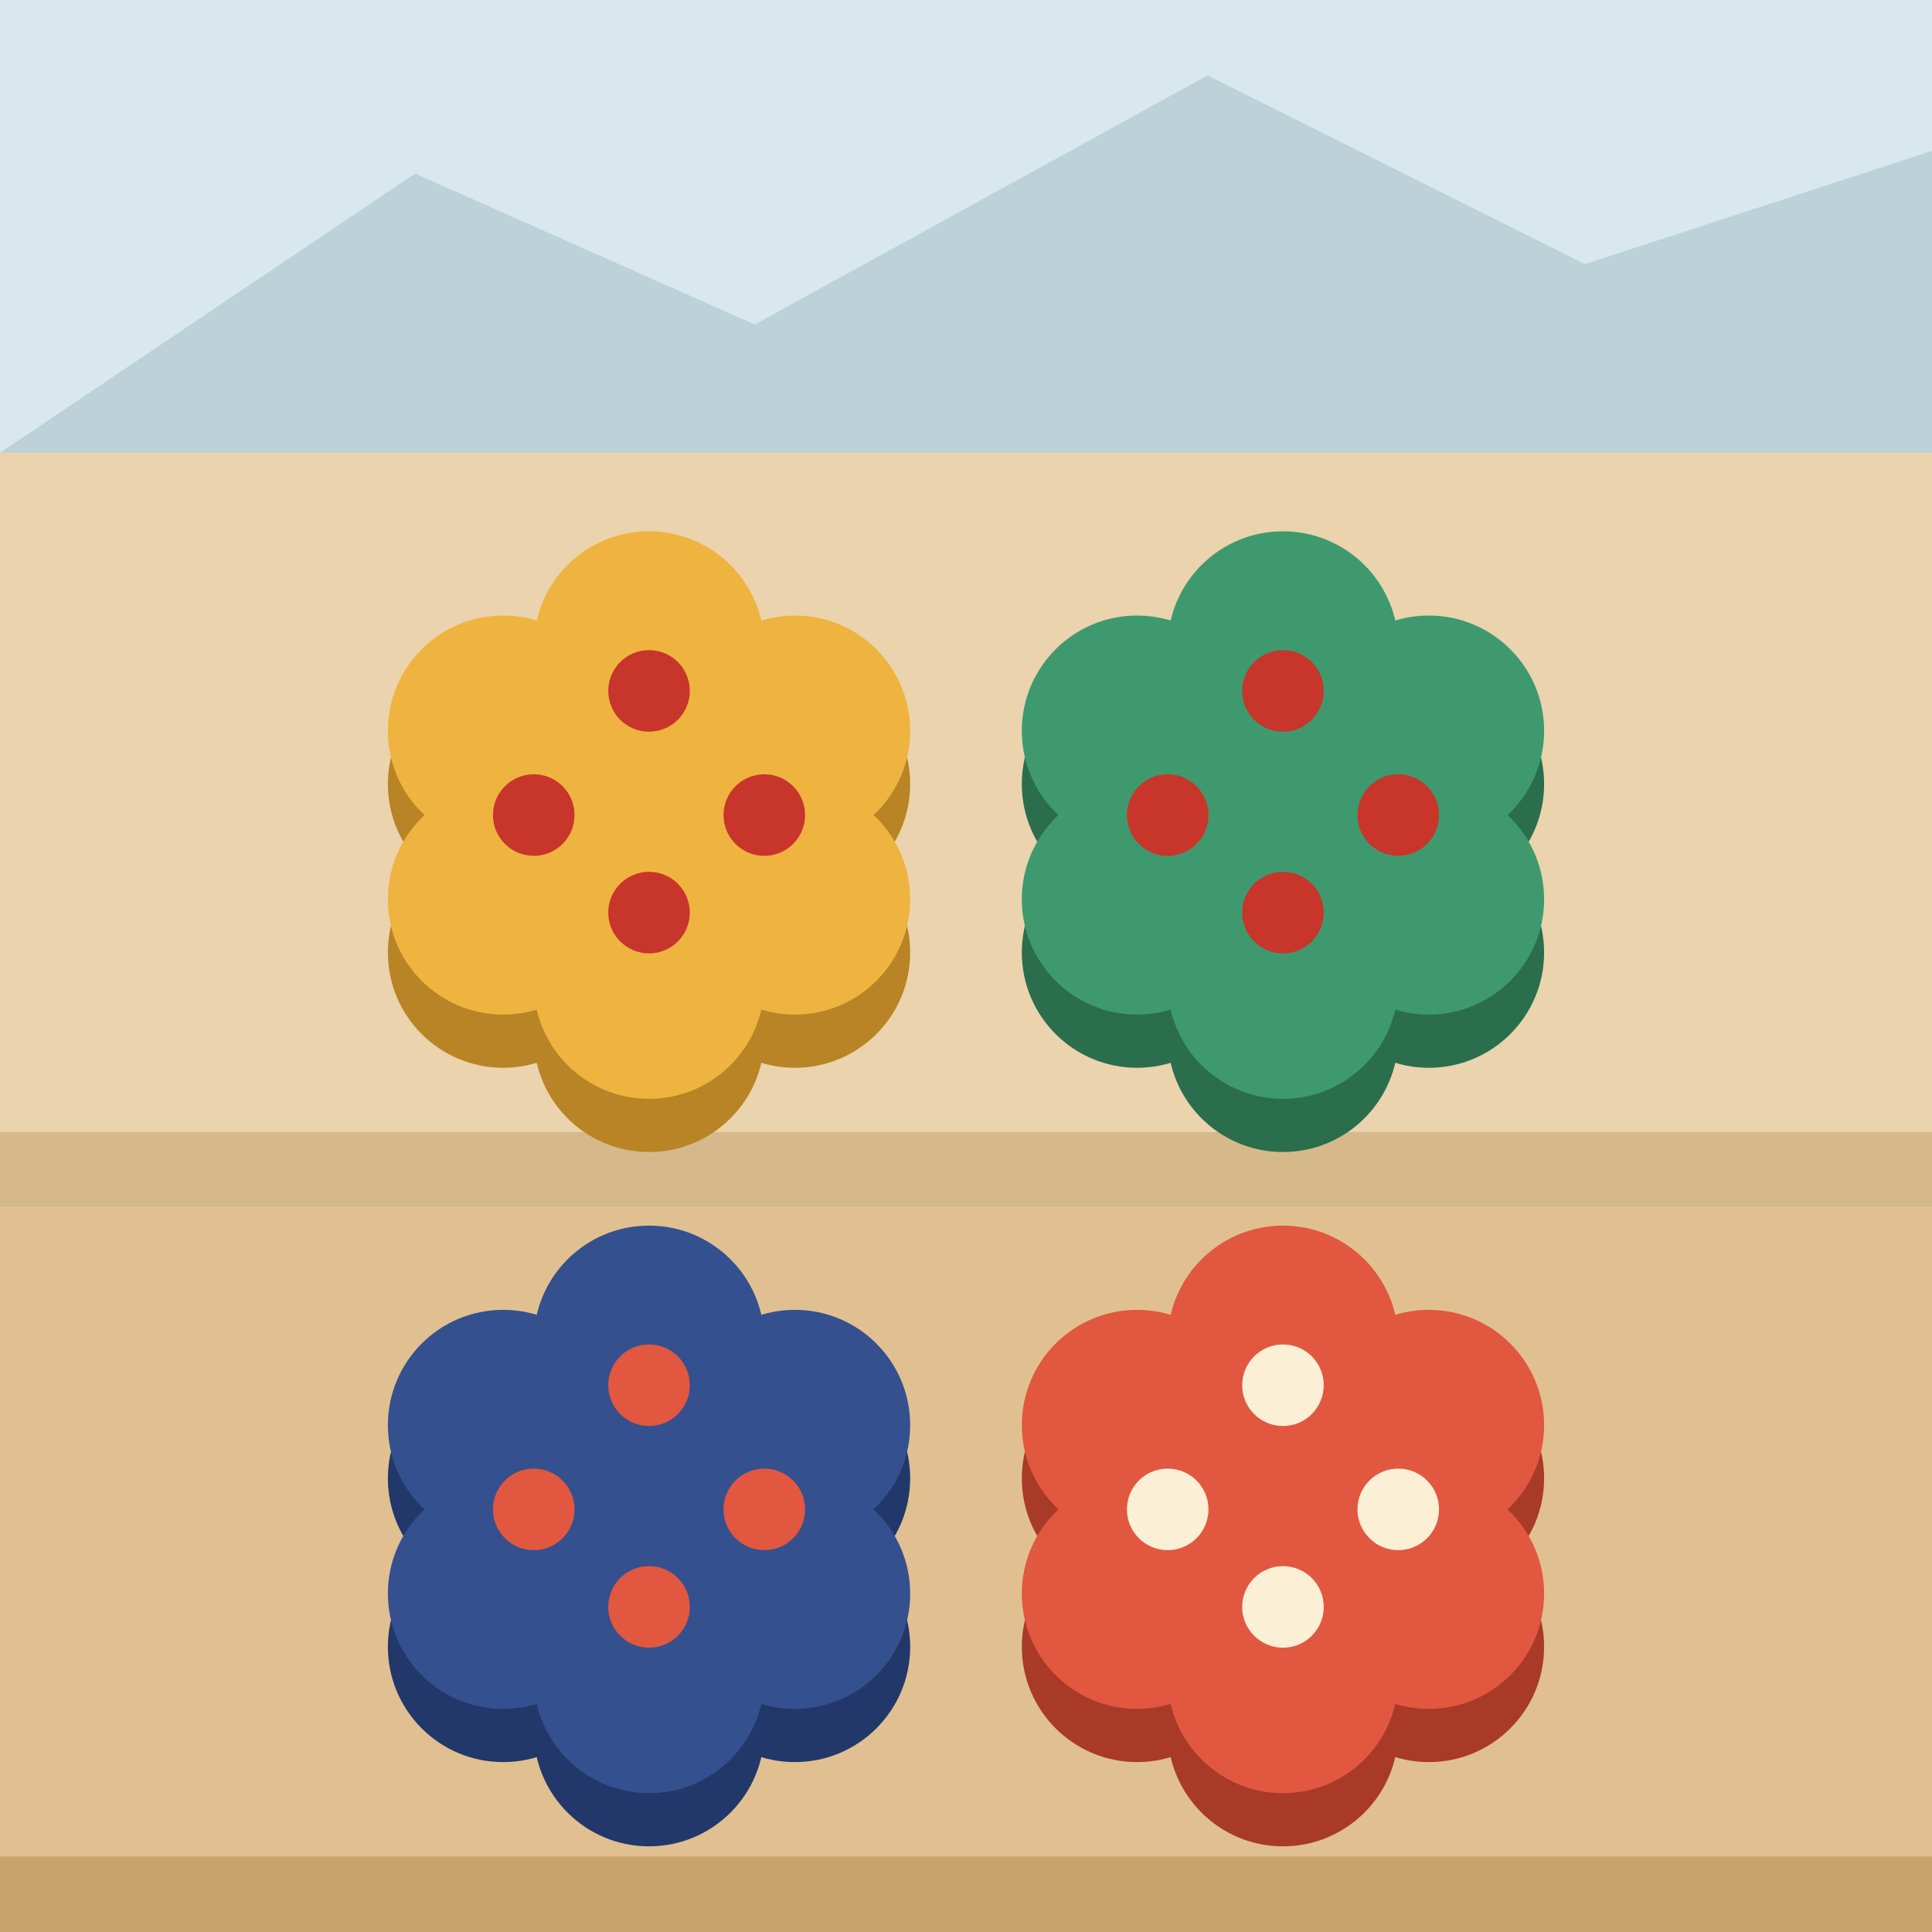
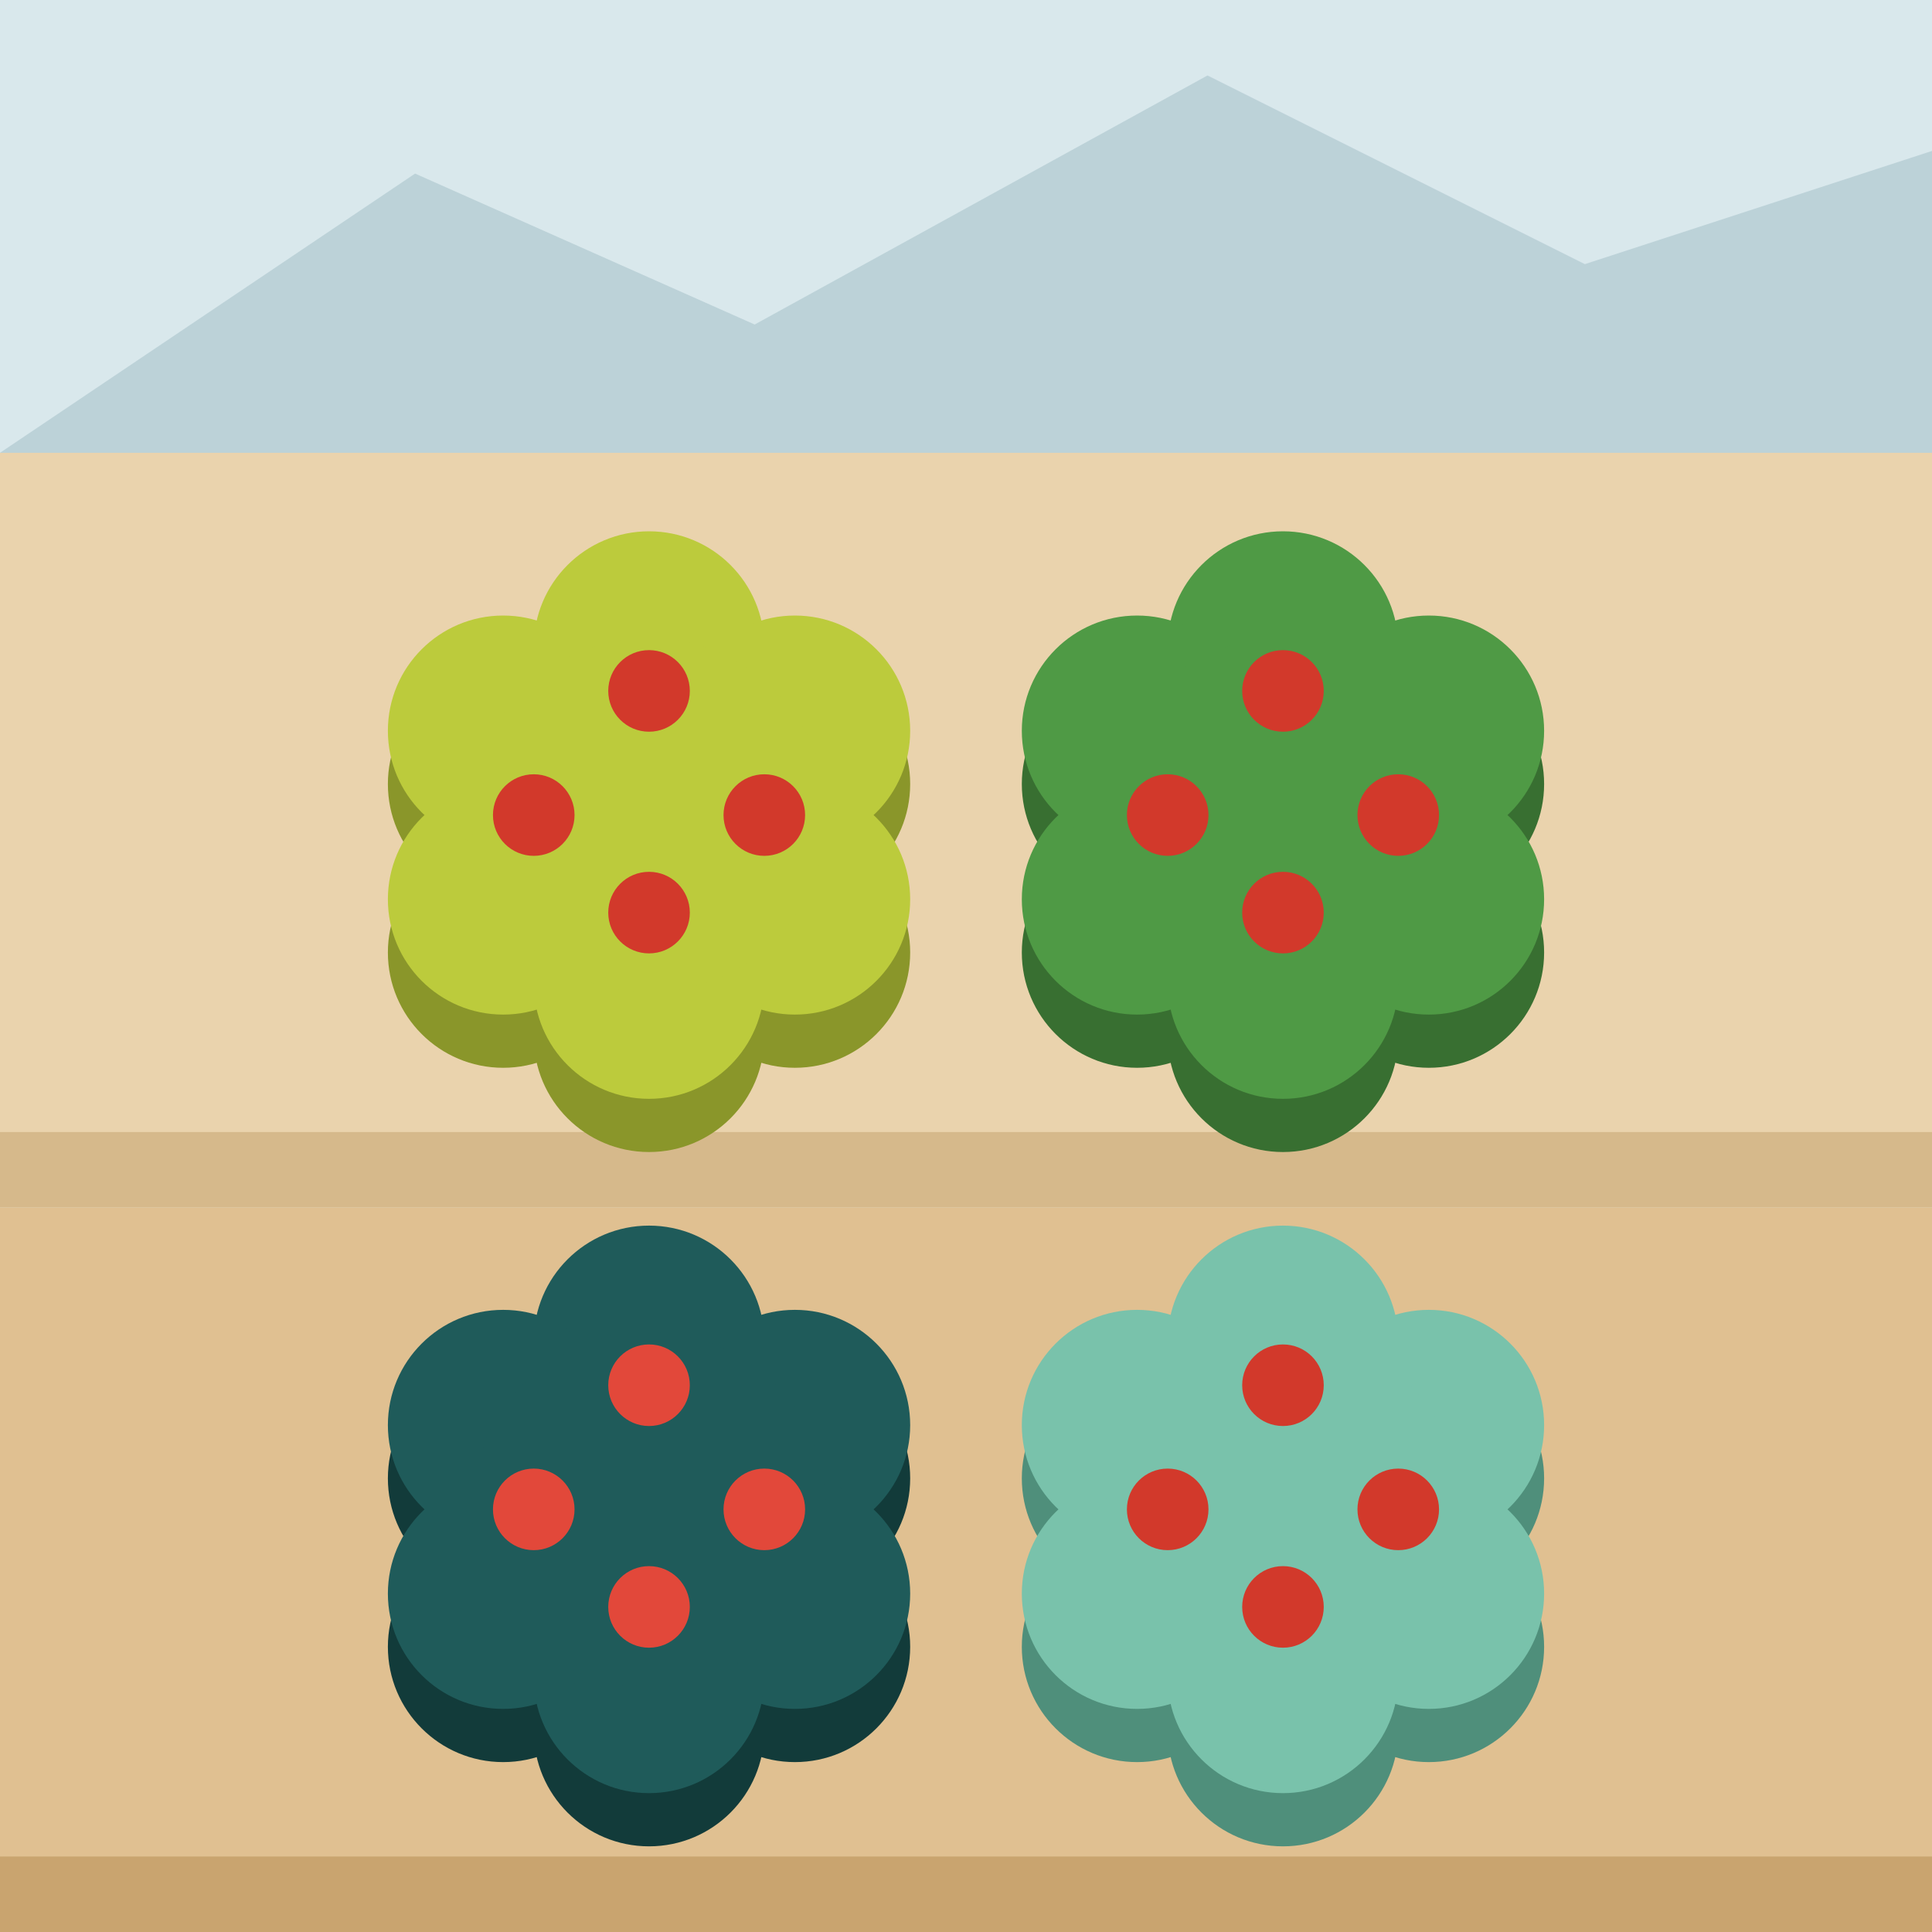
<svg xmlns="http://www.w3.org/2000/svg" xmlns:xlink="http://www.w3.org/1999/xlink" viewBox="0 0 512 512">
  <defs>
    <symbol id="bushY" viewBox="-50 -50 100 100" overflow="visible">
-       <g fill="#b98425" transform="translate(0 6)">
+       <g fill="#8a962a" transform="translate(0 6)">
        <circle cx="0.00" cy="-19.00" r="13" />
        <circle cx="16.45" cy="-9.50" r="13" />
        <circle cx="16.45" cy="9.50" r="13" />
        <circle cx="0.00" cy="19.00" r="13" />
        <circle cx="-16.45" cy="9.50" r="13" />
        <circle cx="-16.45" cy="-9.50" r="13" />
        <circle r="20" />
      </g>
-       <g fill="#efb43f" transform="translate(0 0)">
+       <g fill="#bccb3c" transform="translate(0 0)">
        <circle cx="0.00" cy="-19.00" r="13" />
        <circle cx="16.45" cy="-9.50" r="13" />
        <circle cx="16.45" cy="9.50" r="13" />
        <circle cx="0.00" cy="19.00" r="13" />
        <circle cx="-16.45" cy="9.50" r="13" />
        <circle cx="-16.45" cy="-9.50" r="13" />
        <circle r="20" />
      </g>
-       <circle cx="0" cy="-14" r="4.6" fill="#c8352a" />
-       <circle cx="-13" cy="0" r="4.6" fill="#c8352a" />
-       <circle cx="13" cy="0" r="4.6" fill="#c8352a" />
-       <circle cx="0" cy="11" r="4.6" fill="#c8352a" />
+       <circle cx="0" cy="-14" r="4.6" fill="#d2392b" />
+       <circle cx="-13" cy="0" r="4.6" fill="#d2392b" />
+       <circle cx="13" cy="0" r="4.6" fill="#d2392b" />
+       <circle cx="0" cy="11" r="4.6" fill="#d2392b" />
    </symbol>
    <symbol id="bushG" viewBox="-50 -50 100 100" overflow="visible">
-       <g fill="#2a6e4e" transform="translate(0 6)">
+       <g fill="#386f31" transform="translate(0 6)">
        <circle cx="0.00" cy="-19.00" r="13" />
        <circle cx="16.45" cy="-9.50" r="13" />
        <circle cx="16.45" cy="9.50" r="13" />
        <circle cx="0.00" cy="19.00" r="13" />
        <circle cx="-16.45" cy="9.50" r="13" />
        <circle cx="-16.45" cy="-9.50" r="13" />
        <circle r="20" />
      </g>
-       <g fill="#3e9a6e" transform="translate(0 0)">
+       <g fill="#4f9a45" transform="translate(0 0)">
        <circle cx="0.00" cy="-19.00" r="13" />
        <circle cx="16.45" cy="-9.50" r="13" />
        <circle cx="16.45" cy="9.50" r="13" />
        <circle cx="0.00" cy="19.00" r="13" />
        <circle cx="-16.45" cy="9.50" r="13" />
        <circle cx="-16.45" cy="-9.50" r="13" />
        <circle r="20" />
      </g>
-       <circle cx="0" cy="-14" r="4.6" fill="#c8352a" />
-       <circle cx="-13" cy="0" r="4.6" fill="#c8352a" />
-       <circle cx="13" cy="0" r="4.6" fill="#c8352a" />
-       <circle cx="0" cy="11" r="4.6" fill="#c8352a" />
+       <circle cx="0" cy="-14" r="4.6" fill="#d2392b" />
+       <circle cx="-13" cy="0" r="4.6" fill="#d2392b" />
+       <circle cx="13" cy="0" r="4.6" fill="#d2392b" />
+       <circle cx="0" cy="11" r="4.6" fill="#d2392b" />
    </symbol>
-     <symbol id="bushB" viewBox="-50 -50 100 100" overflow="visible">
-       <g fill="#22386a" transform="translate(0 6)">
+     <symbol id="bushR" viewBox="-50 -50 100 100" overflow="visible">
+       <g fill="#4f8f7b" transform="translate(0 6)">
        <circle cx="0.00" cy="-19.00" r="13" />
        <circle cx="16.45" cy="-9.50" r="13" />
        <circle cx="16.45" cy="9.50" r="13" />
        <circle cx="0.00" cy="19.00" r="13" />
        <circle cx="-16.45" cy="9.50" r="13" />
        <circle cx="-16.45" cy="-9.50" r="13" />
        <circle r="20" />
      </g>
-       <g fill="#34508f" transform="translate(0 0)">
+       <g fill="#79c2ab" transform="translate(0 0)">
        <circle cx="0.00" cy="-19.00" r="13" />
        <circle cx="16.45" cy="-9.50" r="13" />
        <circle cx="16.45" cy="9.50" r="13" />
        <circle cx="0.00" cy="19.00" r="13" />
        <circle cx="-16.45" cy="9.50" r="13" />
        <circle cx="-16.45" cy="-9.50" r="13" />
        <circle r="20" />
      </g>
-       <circle cx="0" cy="-14" r="4.6" fill="#e2573f" />
-       <circle cx="-13" cy="0" r="4.6" fill="#e2573f" />
-       <circle cx="13" cy="0" r="4.6" fill="#e2573f" />
-       <circle cx="0" cy="11" r="4.6" fill="#e2573f" />
+       <circle cx="0" cy="-14" r="4.6" fill="#d2392b" />
+       <circle cx="-13" cy="0" r="4.6" fill="#d2392b" />
+       <circle cx="13" cy="0" r="4.6" fill="#d2392b" />
+       <circle cx="0" cy="11" r="4.6" fill="#d2392b" />
    </symbol>
-     <symbol id="bushR" viewBox="-50 -50 100 100" overflow="visible">
-       <g fill="#a93a28" transform="translate(0 6)">
+     <symbol id="bushB" viewBox="-50 -50 100 100" overflow="visible">
+       <g fill="#123b3a" transform="translate(0 6)">
        <circle cx="0.00" cy="-19.00" r="13" />
        <circle cx="16.45" cy="-9.50" r="13" />
        <circle cx="16.45" cy="9.50" r="13" />
        <circle cx="0.00" cy="19.00" r="13" />
        <circle cx="-16.45" cy="9.50" r="13" />
        <circle cx="-16.45" cy="-9.50" r="13" />
        <circle r="20" />
      </g>
-       <g fill="#e2573f" transform="translate(0 0)">
+       <g fill="#1f5b5a" transform="translate(0 0)">
        <circle cx="0.00" cy="-19.00" r="13" />
        <circle cx="16.45" cy="-9.50" r="13" />
        <circle cx="16.45" cy="9.50" r="13" />
        <circle cx="0.00" cy="19.00" r="13" />
        <circle cx="-16.45" cy="9.50" r="13" />
        <circle cx="-16.45" cy="-9.50" r="13" />
        <circle r="20" />
      </g>
-       <circle cx="0" cy="-14" r="4.6" fill="#fbefd6" />
-       <circle cx="-13" cy="0" r="4.6" fill="#fbefd6" />
-       <circle cx="13" cy="0" r="4.6" fill="#fbefd6" />
-       <circle cx="0" cy="11" r="4.6" fill="#fbefd6" />
+       <circle cx="0" cy="-14" r="4.6" fill="#e2483a" />
+       <circle cx="-13" cy="0" r="4.6" fill="#e2483a" />
+       <circle cx="13" cy="0" r="4.6" fill="#e2483a" />
+       <circle cx="0" cy="11" r="4.6" fill="#e2483a" />
    </symbol>
    <symbol id="bushM" viewBox="-50 -50 100 100" overflow="visible">
      <g fill="#cfc6b6" transform="translate(0 6)">
        <circle cx="0.00" cy="-19.00" r="13" />
        <circle cx="16.45" cy="-9.50" r="13" />
        <circle cx="16.45" cy="9.50" r="13" />
        <circle cx="0.00" cy="19.00" r="13" />
        <circle cx="-16.45" cy="9.50" r="13" />
        <circle cx="-16.45" cy="-9.50" r="13" />
        <circle r="20" />
      </g>
      <g fill="#fbf8f2" transform="translate(0 0)">
        <circle cx="0.00" cy="-19.00" r="13" />
        <circle cx="16.45" cy="-9.50" r="13" />
        <circle cx="16.45" cy="9.50" r="13" />
        <circle cx="0.00" cy="19.00" r="13" />
        <circle cx="-16.45" cy="9.50" r="13" />
        <circle cx="-16.45" cy="-9.50" r="13" />
        <circle r="20" />
      </g>
      <path d="M-12 5 A12 12 0 1 1 9 9" fill="none" stroke="#3a3530" stroke-width="3.6" stroke-linecap="round" />
      <path d="M3 3 L12 12 L15 0 Z" fill="#3a3530" />
    </symbol>
  </defs>
  <rect width="512" height="512" fill="#d9e8ec" />
  <path d="M0 120 L110 46 L200 86 L320 20 L420 70 L512 40 L512 140 L0 140 Z" fill="#bcd2d8" />
  <rect y="120" width="512" height="200" fill="#ead3ad" />
  <rect y="300" width="512" height="20" fill="#d6b98b" />
  <rect y="320" width="512" height="192" fill="#e0c091" />
  <rect y="492" width="512" height="20" fill="#c9a46f" />
  <use xlink:href="#bushY" x="-50" y="-50" width="100" height="100" transform="translate(172 216) scale(2.35)" />
  <use xlink:href="#bushG" x="-50" y="-50" width="100" height="100" transform="translate(340 216) scale(2.35)" />
  <use xlink:href="#bushB" x="-50" y="-50" width="100" height="100" transform="translate(172 400) scale(2.35)" />
  <use xlink:href="#bushR" x="-50" y="-50" width="100" height="100" transform="translate(340 400) scale(2.35)" />
</svg>
